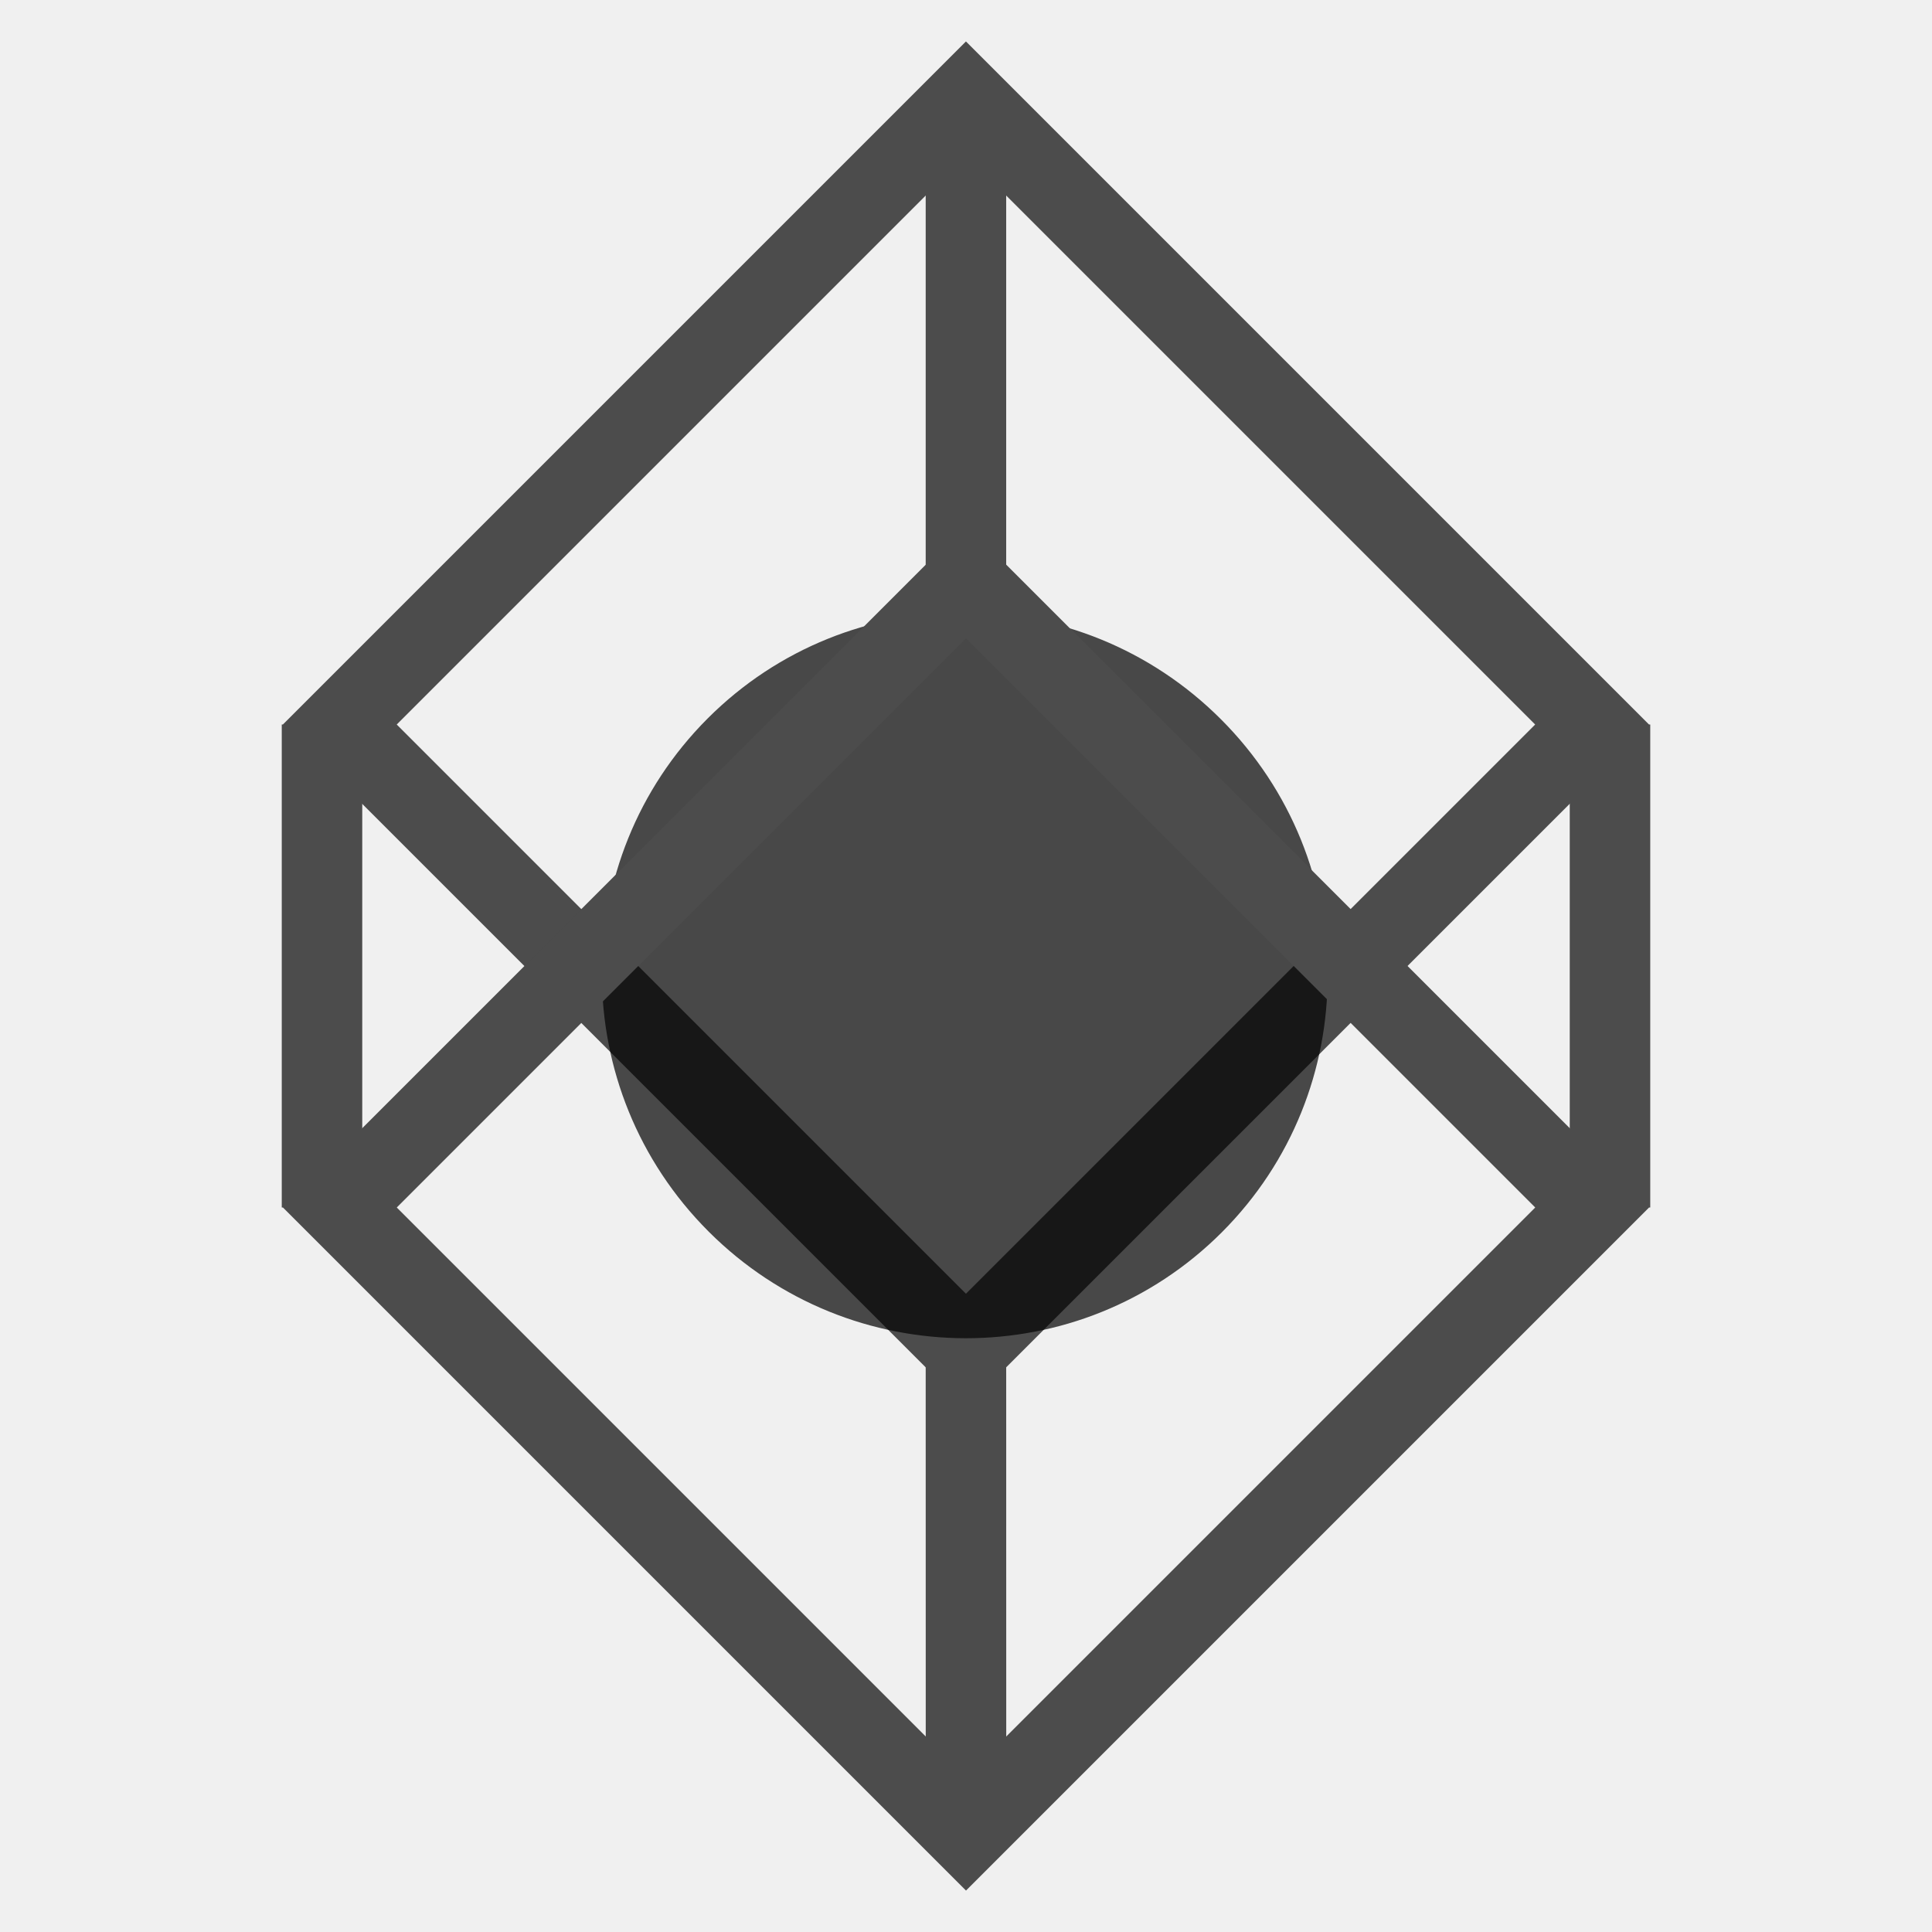
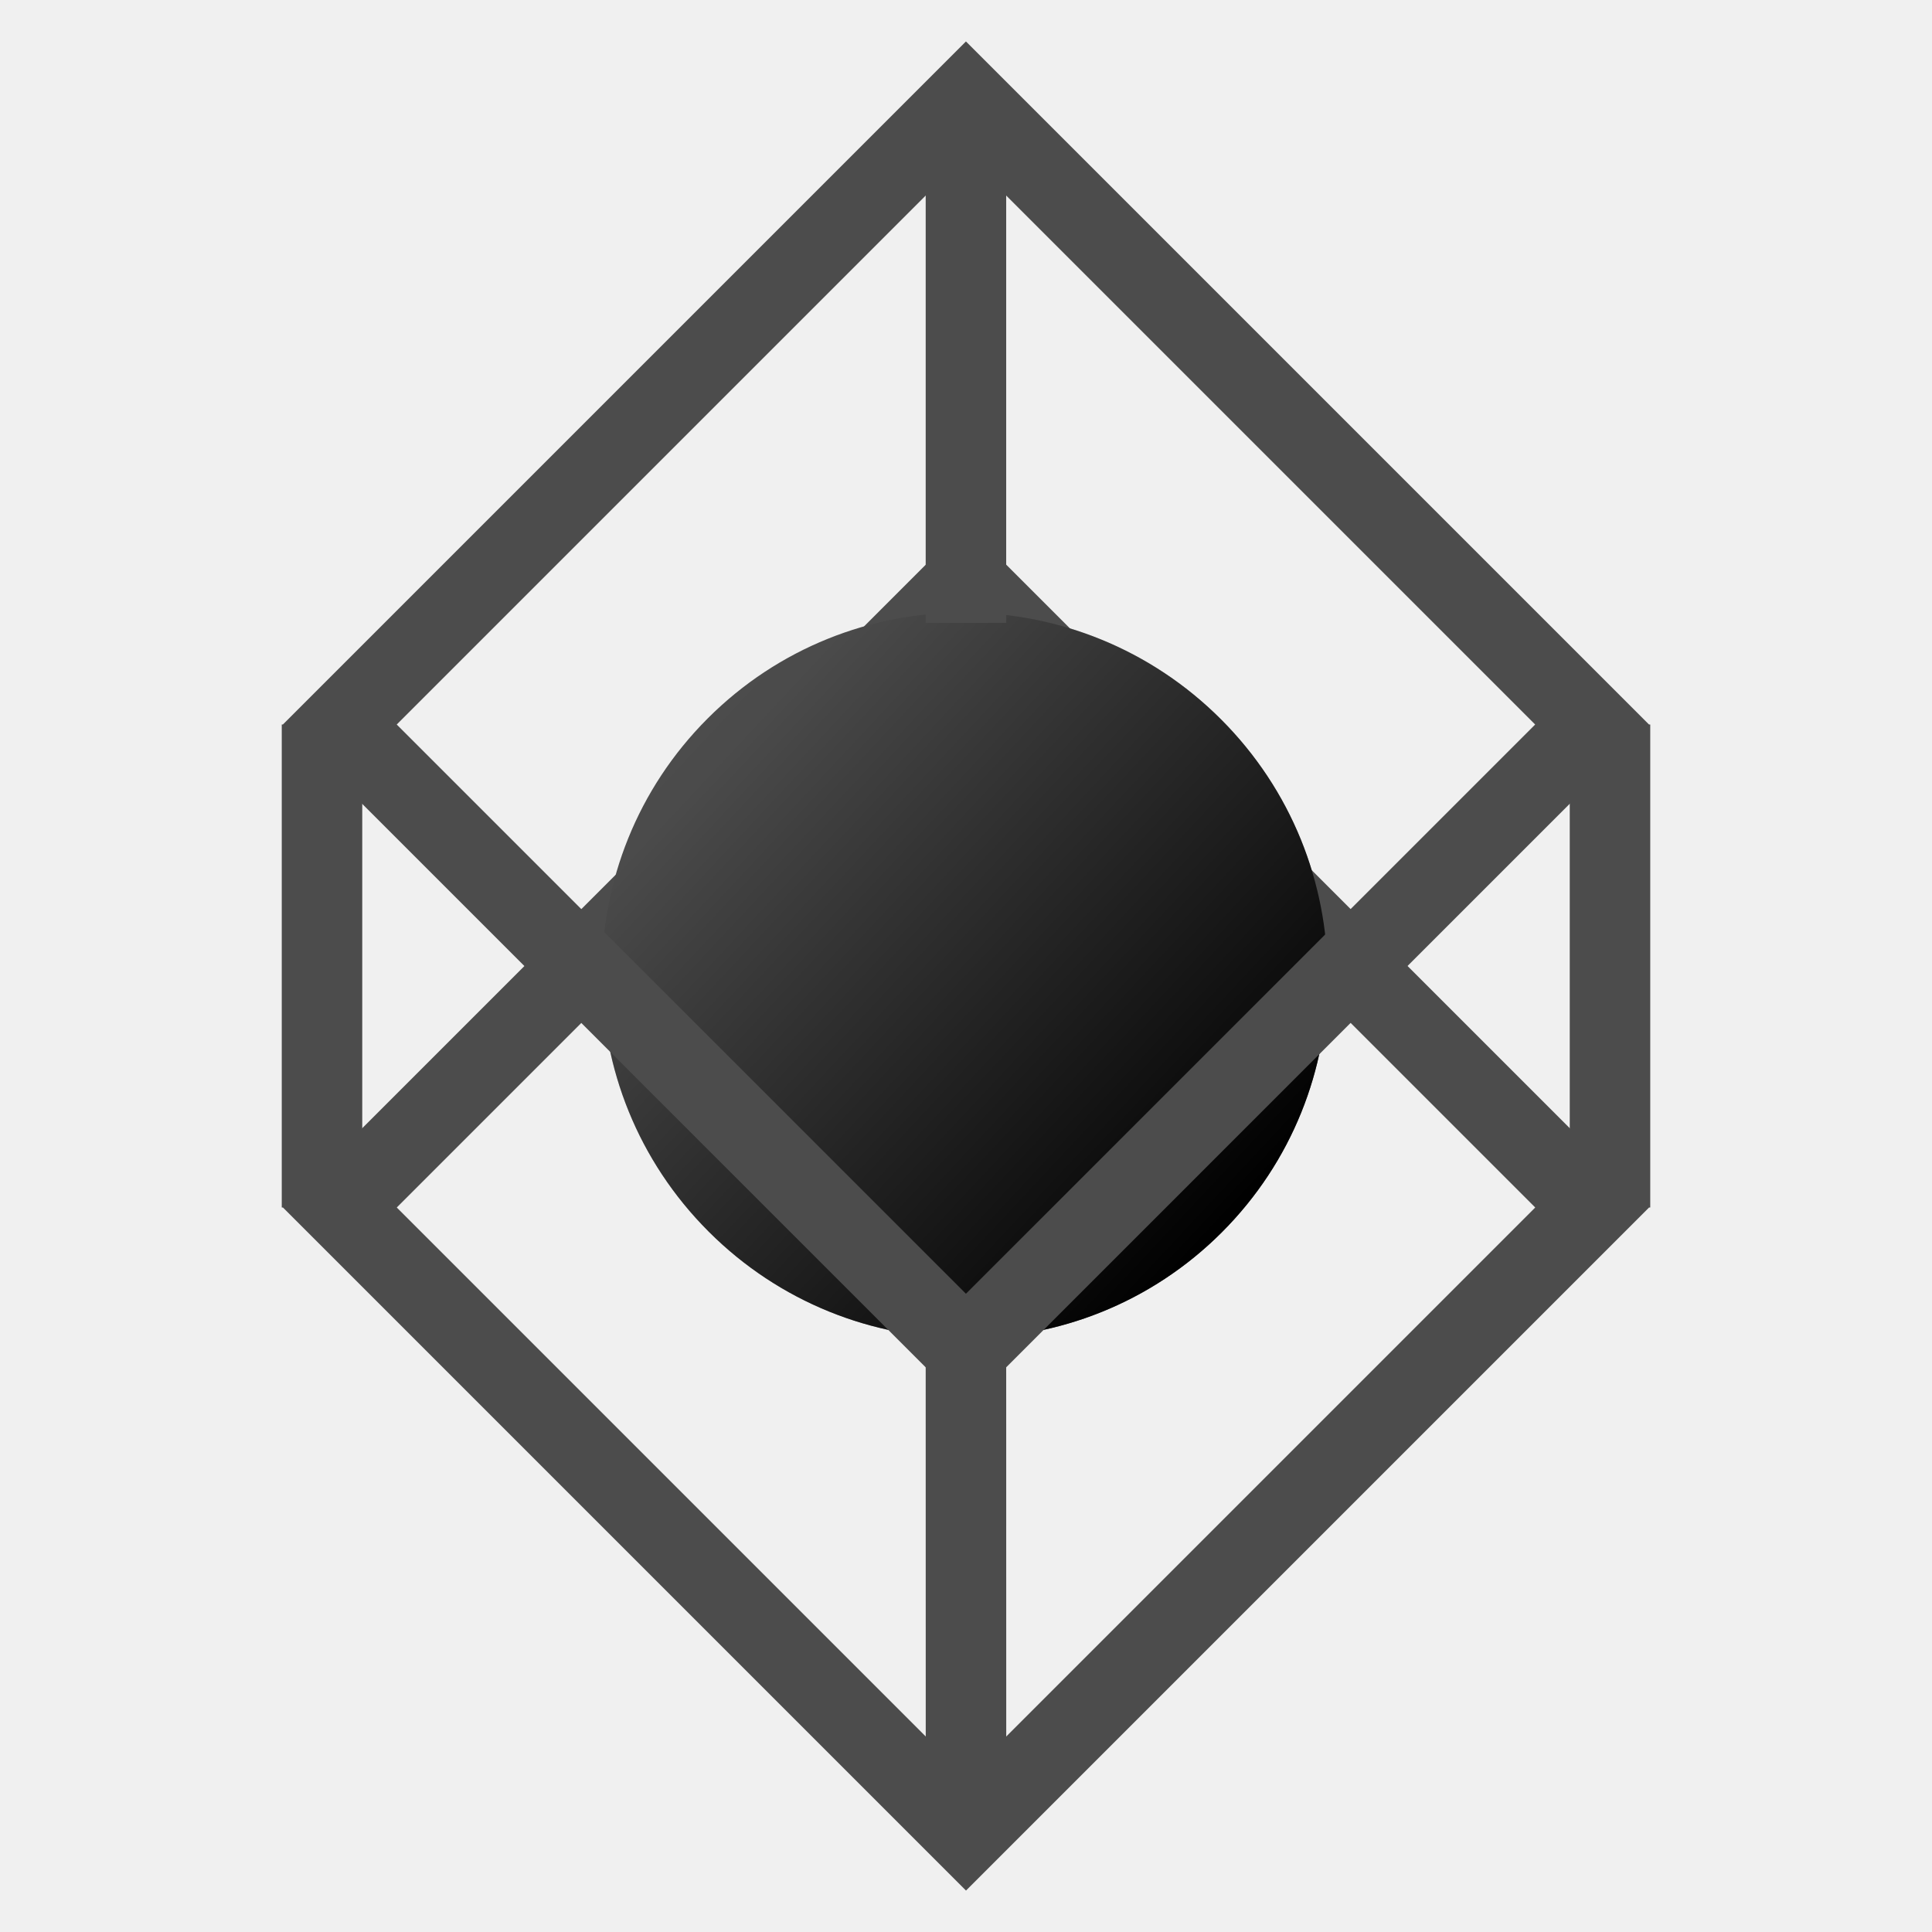
- <svg xmlns="http://www.w3.org/2000/svg" width="24px" height="24px" viewBox="0 0 24 24" version="1.1">
-   <style>
-         @media (prefers-color-scheme: dark){
-         rect, line { stroke: #fff !important; }
-         ellipse: { fill: #fff !important; }
-         }
-     </style>
+ <svg xmlns="http://www.w3.org/2000/svg" xmlns:xlink="http://www.w3.org/1999/xlink" width="24px" height="24px" viewBox="0 0 24 24" version="1.1">
+   <defs>
+     <linearGradient x1="3.55271368e-13%" y1="48.727%" x2="100%" y2="45.329%" id="linearGradient-1">
+       <stop stop-color="#000000" stop-opacity="0" offset="0%" />
+       <stop stop-color="#000000" stop-opacity="0.016" offset="5.242%" />
+       <stop stop-color="#000000" offset="100%" />
+     </linearGradient>
+     <ellipse id="path-2" cx="8.199" cy="8.215" rx="4.515" ry="4.5" />
+   </defs>
  <g id="Page-1" stroke="none" stroke-width="1" fill="none" fill-rule="evenodd">
    <g id="Post" transform="translate(-2094, -1276)">
      <g id="Group-19" transform="translate(2094.51, 1276.51)">
        <g id="Group-14-Copy" transform="translate(11.48764, 11.48764) rotate(-315) translate(-11.48764, -11.48764) translate(3.363302, 3.366002)">
+           <rect id="Rectangle" stroke="#4C4C4C" x="4.749" y="4.743" width="11" height="11" />
+           <g id="Oval">
+             <use fill="#4C4C4C" xlink:href="#path-2" />
+             <use fill="url(#linearGradient-1)" xlink:href="#path-2" />
+           </g>
          <rect id="Rectangle" stroke="#4C4C4C" x="0.506" y="0.501" width="11" height="11" />
-           <ellipse id="Oval" fill="#4C4C4C" style="mix-blend-mode: multiply;" cx="8.199" cy="8.215" rx="4.515" ry="4.5" />
-           <rect id="Rectangle" stroke="#4C4C4C" x="4.749" y="4.743" width="11" height="11" />
          <g id="Group-18" transform="translate(0, 0)" />
          <line x1="5.113" y1="5.108" x2="0.535" y2="0.53" id="Line-16-Copy" stroke="#4C4C4C" stroke-linejoin="bevel" />
          <line x1="15.72" y1="15.714" x2="11.477" y2="11.472" id="Line-16-Copy-3" stroke="#4C4C4C" stroke-linejoin="bevel" />
        </g>
        <line x1="19.49" y1="8.99" x2="19.49" y2="13.99" id="Line-19" stroke="#4C4C4C" stroke-linecap="square" />
        <line x1="3.49" y1="8.99" x2="3.49" y2="13.99" id="Line-19" stroke="#4C4C4C" stroke-linecap="square" />
      </g>
    </g>
  </g>
</svg>
